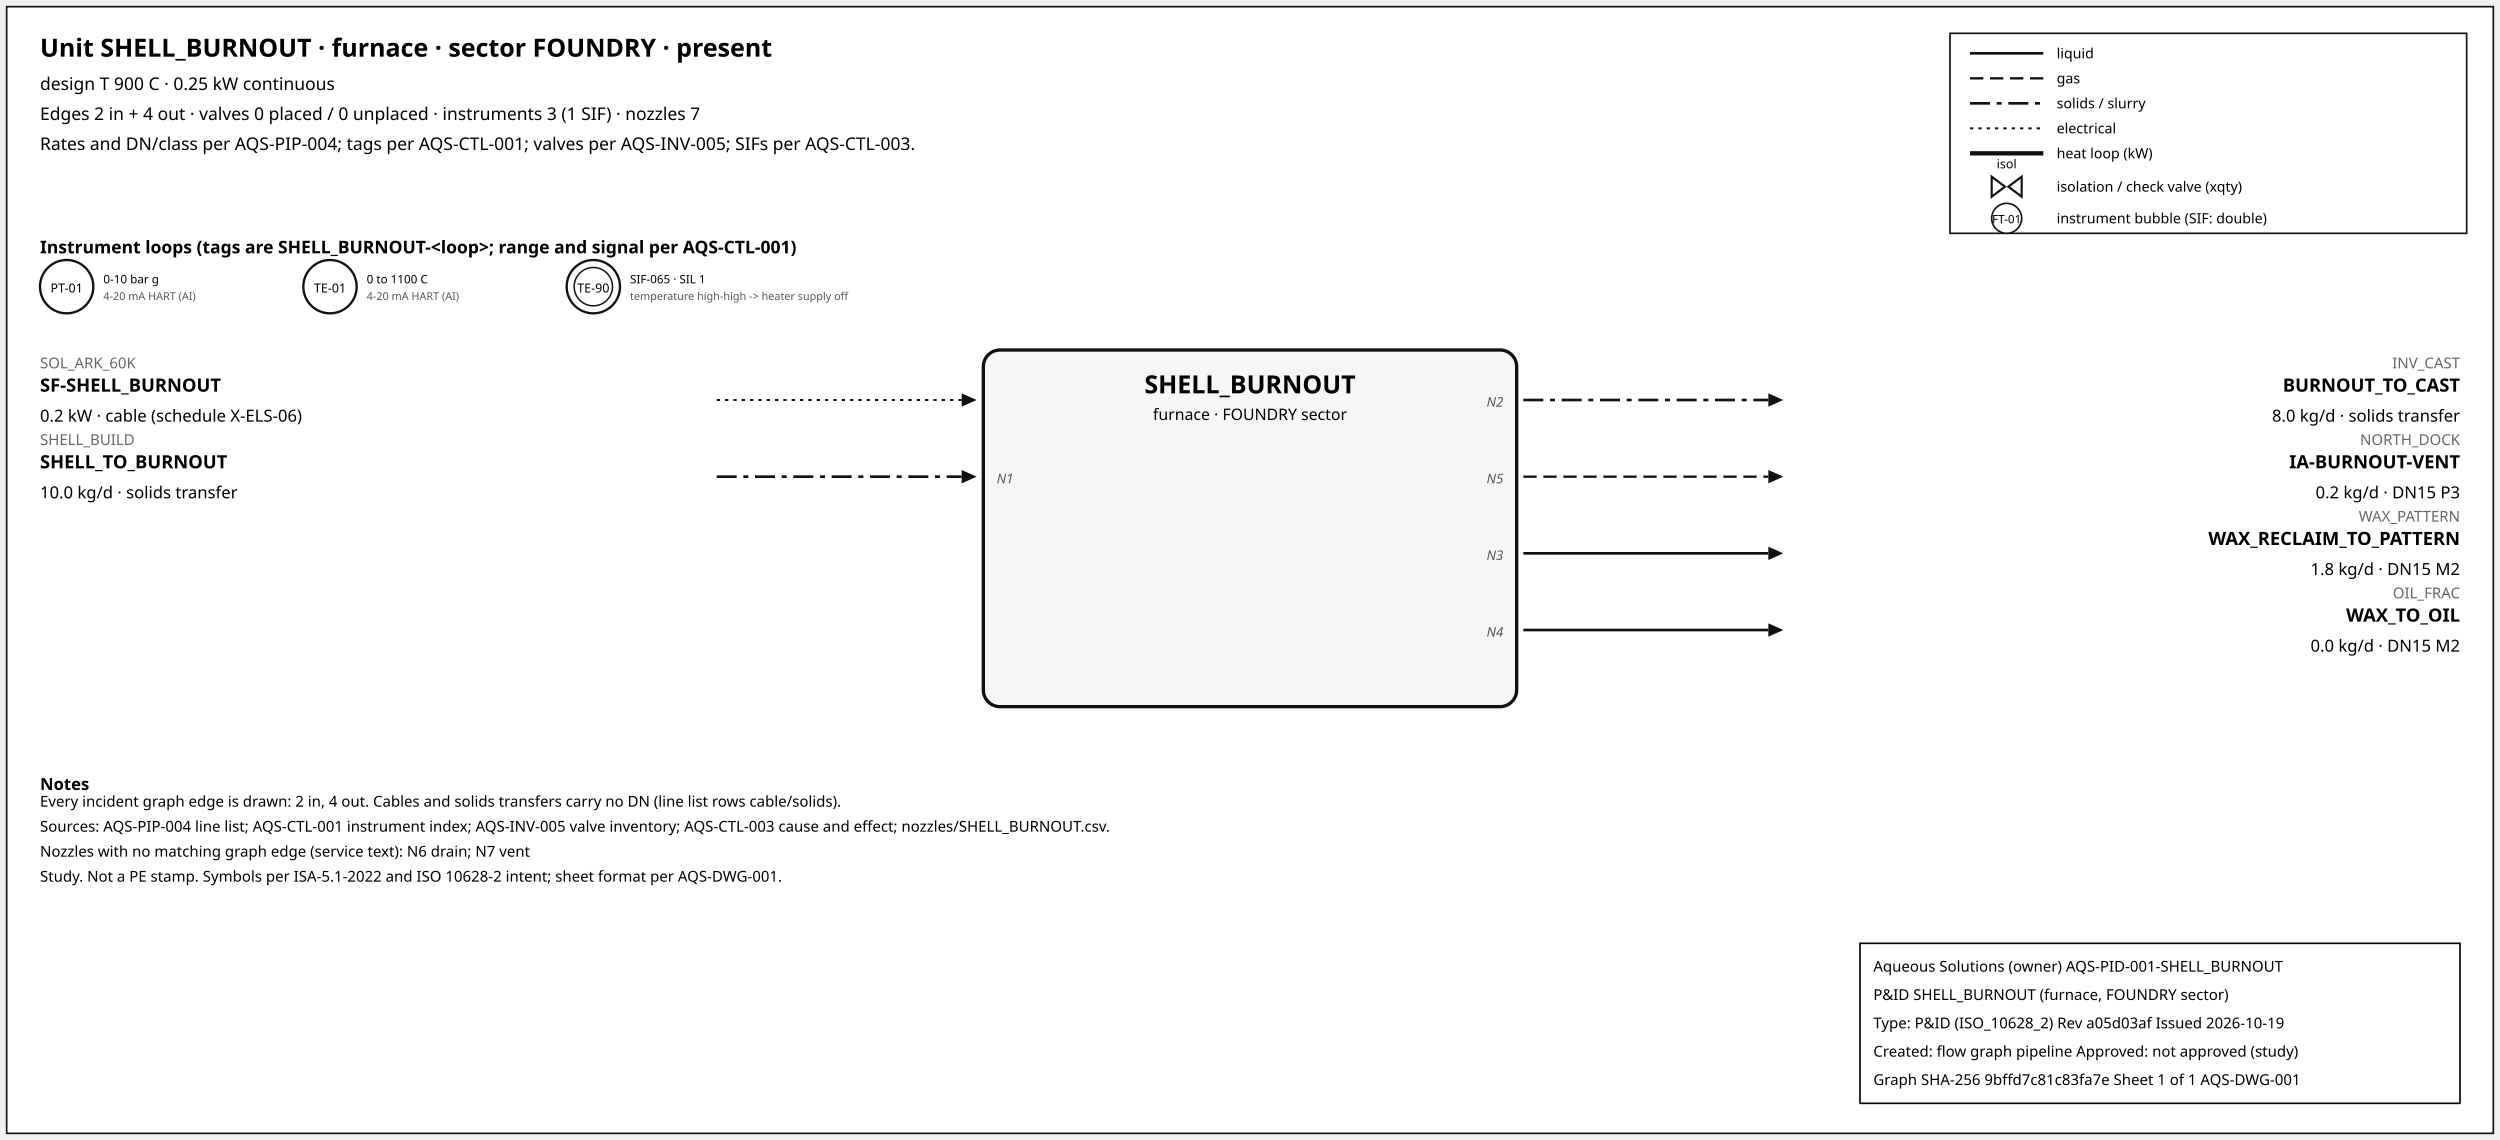
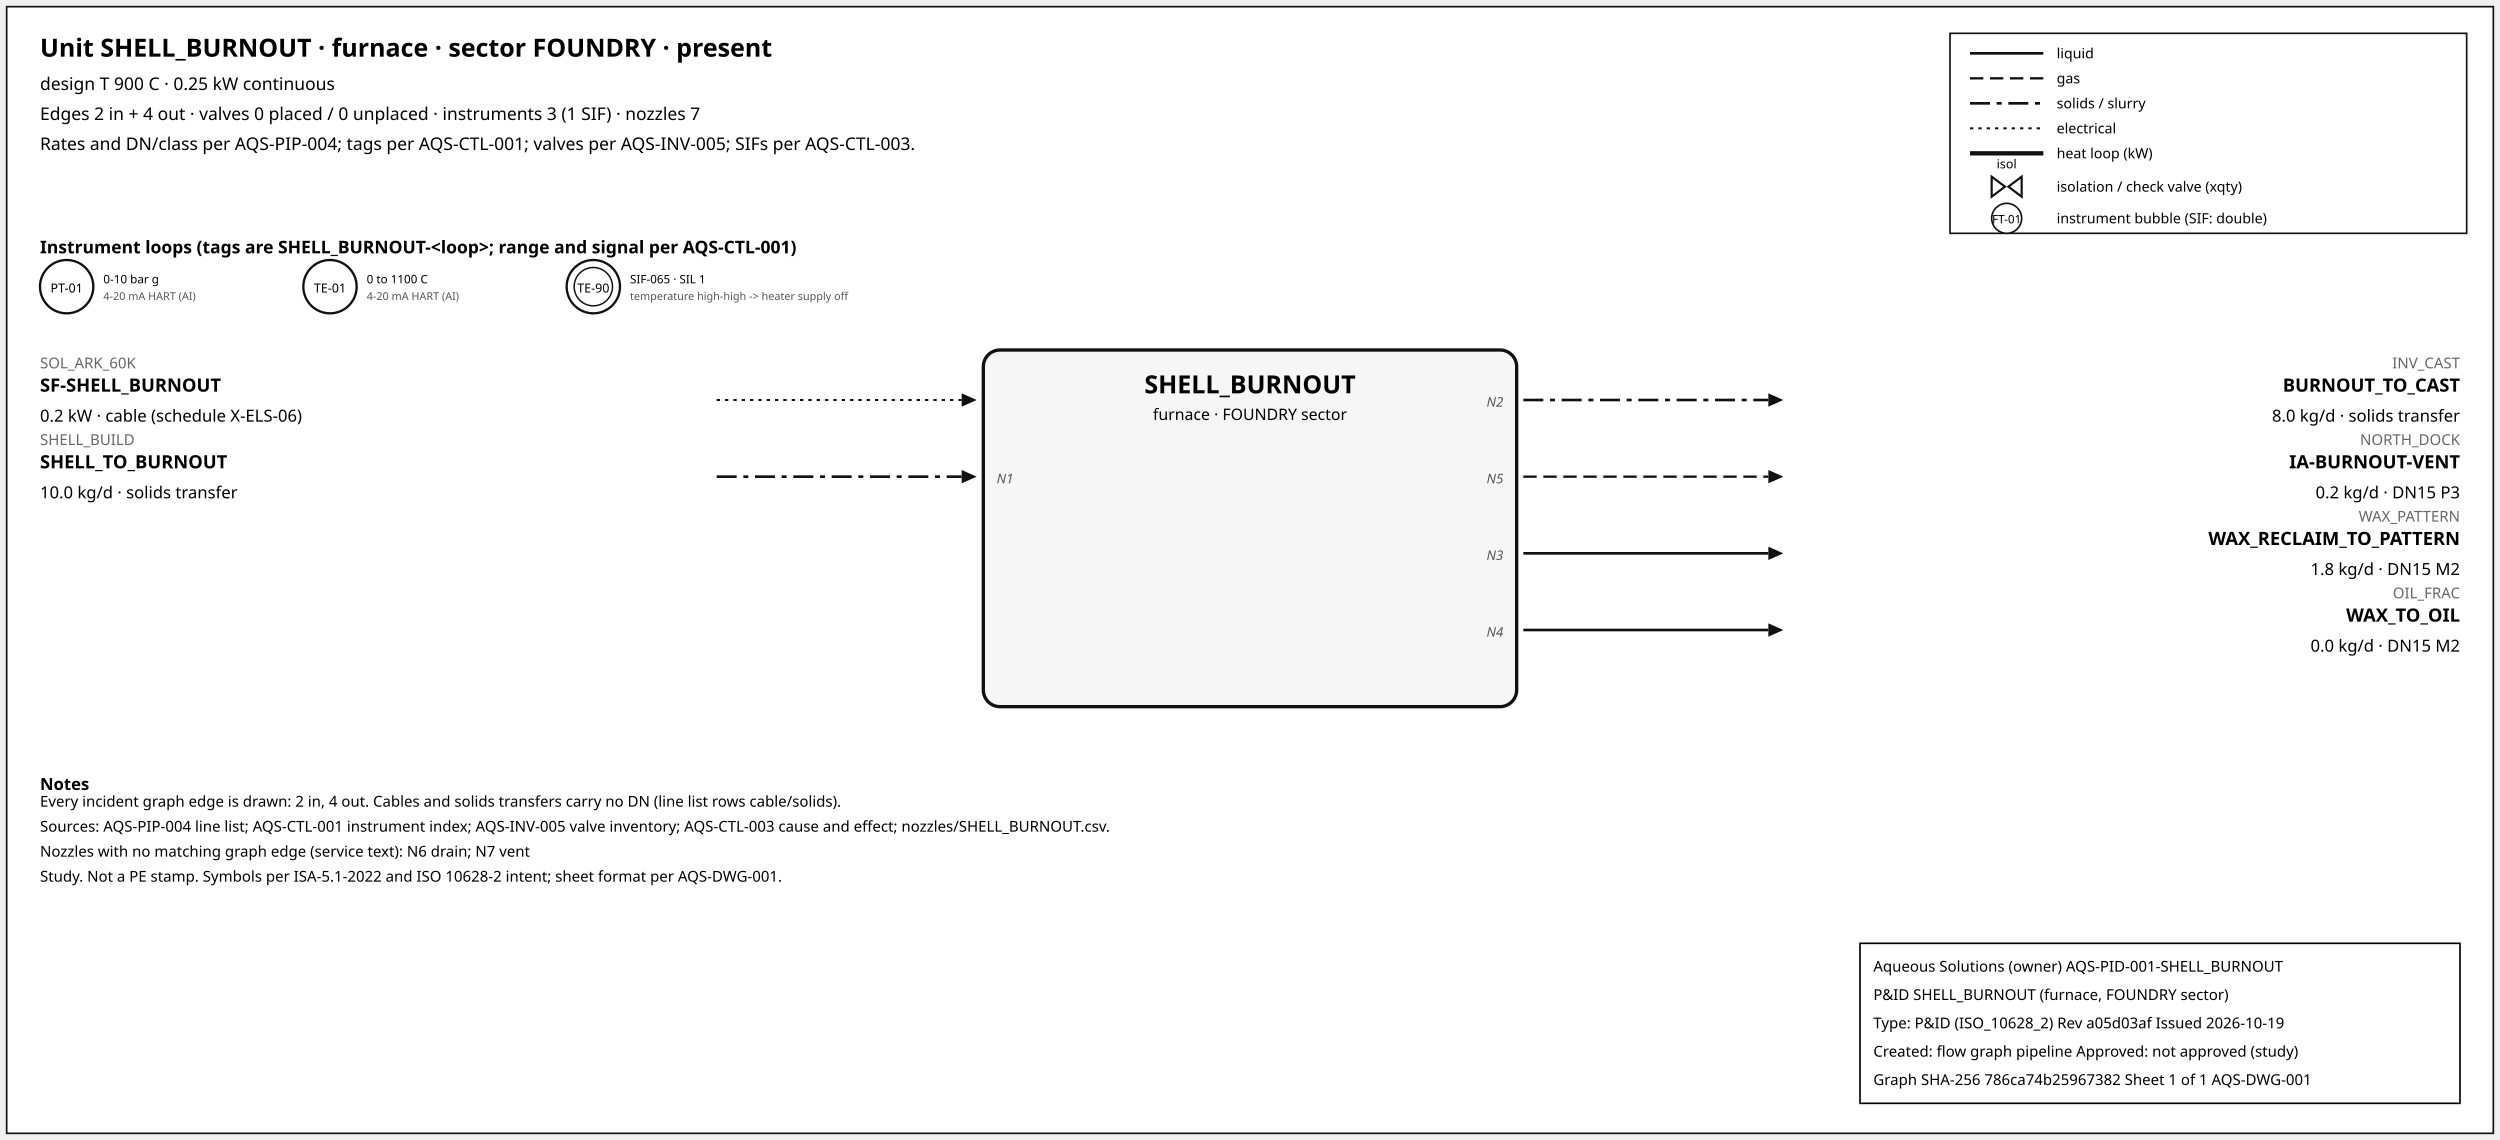
<svg xmlns="http://www.w3.org/2000/svg" width="1500" height="684" font-family="sans-serif">
  <rect x="4" y="4" width="1492" height="676" fill="white" stroke="#111" />
  <text x="24" y="34" font-size="15" font-weight="600">Unit SHELL_BURNOUT · furnace · sector FOUNDRY · present</text>
  <text x="24" y="54" font-size="10.5">design T 900 C · 0.25 kW continuous</text>
  <text x="24" y="72" font-size="10.5">Edges 2 in + 4 out · valves 0 placed / 0 unplaced · instruments 3 (1 SIF) · nozzles 7</text>
  <text x="24" y="90" font-size="10.5">Rates and DN/class per AQS-PIP-004; tags per AQS-CTL-001; valves per AQS-INV-005; SIFs per AQS-CTL-003.</text>
  <rect x="1170" y="20" width="310" height="120" fill="white" stroke="#111" />
  <line x1="1182" y1="32" x2="1226" y2="32" stroke="#111" stroke-width="1.6" />
  <text x="1234" y="35" font-size="8.5">liquid</text>
  <line x1="1182" y1="47" x2="1226" y2="47" stroke="#111" stroke-width="1.4" stroke-dasharray="8,4" />
  <text x="1234" y="50" font-size="8.5">gas</text>
  <line x1="1182" y1="62" x2="1226" y2="62" stroke="#111" stroke-width="1.6" stroke-dasharray="12,4,3,4" />
  <text x="1234" y="65" font-size="8.5">solids / slurry</text>
  <line x1="1182" y1="77" x2="1226" y2="77" stroke="#111" stroke-width="1.2" stroke-dasharray="2,3" />
  <text x="1234" y="80" font-size="8.5">electrical</text>
  <line x1="1182" y1="92" x2="1226" y2="92" stroke="#111" stroke-width="2.6" />
  <text x="1234" y="95" font-size="8.5">heat loop (kW)</text>
  <path d="M 1195.0,106 L 1203.0,112 L 1195.0,118 Z M 1213.0,106 L 1205.0,112 L 1213.0,118 Z" fill="white" stroke="#111" stroke-width="1.3" />
  <text x="1204.0" y="101.0" font-size="7.5" text-anchor="middle">isol</text>
  <text x="1234" y="115" font-size="8.5">isolation / check valve (xqty)</text>
  <circle cx="1204" cy="131" r="9" fill="white" stroke="#111" />
  <text x="1204" y="134" font-size="7" text-anchor="middle">FT-01</text>
  <text x="1234" y="134" font-size="8.5">instrument bubble (SIF: double)</text>
  <text x="24" y="152" font-size="10.5" font-weight="600">Instrument loops (tags are SHELL_BURNOUT-&lt;loop&gt;; range and signal per AQS-CTL-001)</text>
  <circle cx="40" cy="172" r="16" fill="white" stroke="#111" stroke-width="1.4" />
  <text x="40" y="175.5" font-size="7.5" text-anchor="middle">PT-01</text>
  <text x="62" y="170" font-size="7">0-10 bar g</text>
  <text x="62" y="180" font-size="6.5" fill="#555">4-20 mA HART (AI)</text>
  <circle cx="198" cy="172" r="16" fill="white" stroke="#111" stroke-width="1.4" />
  <text x="198" y="175.5" font-size="7.5" text-anchor="middle">TE-01</text>
  <text x="220" y="170" font-size="7">0 to 1100 C</text>
  <text x="220" y="180" font-size="6.5" fill="#555">4-20 mA HART (AI)</text>
  <circle cx="356" cy="172" r="16" fill="white" stroke="#111" stroke-width="1.4" />
  <circle cx="356" cy="172" r="11.5" fill="none" stroke="#111" stroke-width="0.9" />
  <text x="356" y="175.5" font-size="7.5" text-anchor="middle">TE-90</text>
  <text x="378" y="170" font-size="7">SIF-065 · SIL 1</text>
  <text x="378" y="180" font-size="6.5" fill="#555">temperature high-high -&gt; heater supply off</text>
  <rect x="590" y="210" width="320" height="214" rx="10" fill="#f6f6f6" stroke="#111" stroke-width="2" />
  <text x="750.0" y="236" font-size="15" font-weight="700" text-anchor="middle">SHELL_BURNOUT</text>
  <text x="750.0" y="252" font-size="9.5" text-anchor="middle">furnace · FOUNDRY sector</text>
  <line x1="430" y1="240" x2="577" y2="240" stroke="#111" stroke-width="1.2" stroke-dasharray="2,3" class="edge-in" />
  <polygon points="586,240 577,236 577,244" fill="#111" />
  <text x="24" y="221" font-size="9" fill="#666" text-anchor="start">SOL_ARK_60K</text>
  <text x="24" y="235" font-size="11" font-weight="600" text-anchor="start">SF-SHELL_BURNOUT</text>
  <text x="24" y="253" font-size="10" text-anchor="start">0.2 kW · cable (schedule X-ELS-06)</text>
  <line x1="430" y1="286" x2="577" y2="286" stroke="#111" stroke-width="1.6" stroke-dasharray="12,4,3,4" class="edge-in" />
  <polygon points="586,286 577,282 577,290" fill="#111" />
  <text x="24" y="267" font-size="9" fill="#666" text-anchor="start">SHELL_BUILD</text>
  <text x="24" y="281" font-size="11" font-weight="600" text-anchor="start">SHELL_TO_BURNOUT</text>
  <text x="24" y="299" font-size="10" text-anchor="start">10.0 kg/d · solids transfer</text>
  <text x="598" y="290" font-size="8" font-style="italic" fill="#555" text-anchor="start">N1</text>
  <line x1="914" y1="240" x2="1061" y2="240" stroke="#111" stroke-width="1.6" stroke-dasharray="12,4,3,4" class="edge-out" />
  <polygon points="1070,240 1061,236 1061,244" fill="#111" />
  <text x="1476" y="221" font-size="9" fill="#666" text-anchor="end">INV_CAST</text>
  <text x="1476" y="235" font-size="11" font-weight="600" text-anchor="end">BURNOUT_TO_CAST</text>
  <text x="1476" y="253" font-size="10" text-anchor="end">8.0 kg/d · solids transfer</text>
  <text x="902" y="244" font-size="8" font-style="italic" fill="#555" text-anchor="end">N2</text>
  <line x1="914" y1="286" x2="1061" y2="286" stroke="#111" stroke-width="1.4" stroke-dasharray="8,4" class="edge-out" />
  <polygon points="1070,286 1061,282 1061,290" fill="#111" />
  <text x="1476" y="267" font-size="9" fill="#666" text-anchor="end">NORTH_DOCK</text>
  <text x="1476" y="281" font-size="11" font-weight="600" text-anchor="end">IA-BURNOUT-VENT</text>
  <text x="1476" y="299" font-size="10" text-anchor="end">0.2 kg/d · DN15 P3</text>
  <text x="902" y="290" font-size="8" font-style="italic" fill="#555" text-anchor="end">N5</text>
  <line x1="914" y1="332" x2="1061" y2="332" stroke="#111" stroke-width="1.6" class="edge-out" />
  <polygon points="1070,332 1061,328 1061,336" fill="#111" />
  <text x="1476" y="313" font-size="9" fill="#666" text-anchor="end">WAX_PATTERN</text>
  <text x="1476" y="327" font-size="11" font-weight="600" text-anchor="end">WAX_RECLAIM_TO_PATTERN</text>
  <text x="1476" y="345" font-size="10" text-anchor="end">1.8 kg/d · DN15 M2</text>
  <text x="902" y="336" font-size="8" font-style="italic" fill="#555" text-anchor="end">N3</text>
  <line x1="914" y1="378" x2="1061" y2="378" stroke="#111" stroke-width="1.6" class="edge-out" />
  <polygon points="1070,378 1061,374 1061,382" fill="#111" />
  <text x="1476" y="359" font-size="9" fill="#666" text-anchor="end">OIL_FRAC</text>
  <text x="1476" y="373" font-size="11" font-weight="600" text-anchor="end">WAX_TO_OIL</text>
  <text x="1476" y="391" font-size="10" text-anchor="end">0.0 kg/d · DN15 M2</text>
  <text x="902" y="382" font-size="8" font-style="italic" fill="#555" text-anchor="end">N4</text>
  <text x="24" y="474" font-size="10" font-weight="600">Notes</text>
  <text x="24" y="484" font-size="9">Every incident graph edge is drawn: 2 in, 4 out. Cables and solids transfers carry no DN (line list rows cable/solids).</text>
  <text x="24" y="499" font-size="9">Sources: AQS-PIP-004 line list; AQS-CTL-001 instrument index; AQS-INV-005 valve inventory; AQS-CTL-003 cause and effect; nozzles/SHELL_BURNOUT.csv.</text>
  <text x="24" y="514" font-size="9">Nozzles with no matching graph edge (service text): N6 drain; N7 vent</text>
  <text x="24" y="529" font-size="9">Study. Not a PE stamp. Symbols per ISA-5.1-2022 and ISO 10628-2 intent; sheet format per AQS-DWG-001.</text>
  <g id="aqs-title-block">
    <rect x="1116" y="566" width="360" height="96" fill="white" stroke="black" stroke-width="1" />
    <text x="1124" y="583" font-size="9">Aqueous Solutions (owner)   AQS-PID-001-SHELL_BURNOUT</text>
    <text x="1124" y="600" font-size="9">P&amp;ID SHELL_BURNOUT (furnace, FOUNDRY sector)</text>
    <text x="1124" y="617" font-size="9">Type: P&amp;ID (ISO_10628_2)   Rev a05d03af   Issued 2026-10-19</text>
    <text x="1124" y="634" font-size="9">Created: flow graph pipeline   Approved: not approved (study)</text>
-     <text x="1124" y="651" font-size="9">Graph SHA-256 9bffd7c81c83fa7e   Sheet 1 of 1   AQS-DWG-001</text>
+     <text x="1124" y="651" font-size="9">Graph SHA-256 786ca74b25967382   Sheet 1 of 1   AQS-DWG-001</text>
  </g>
</svg>
